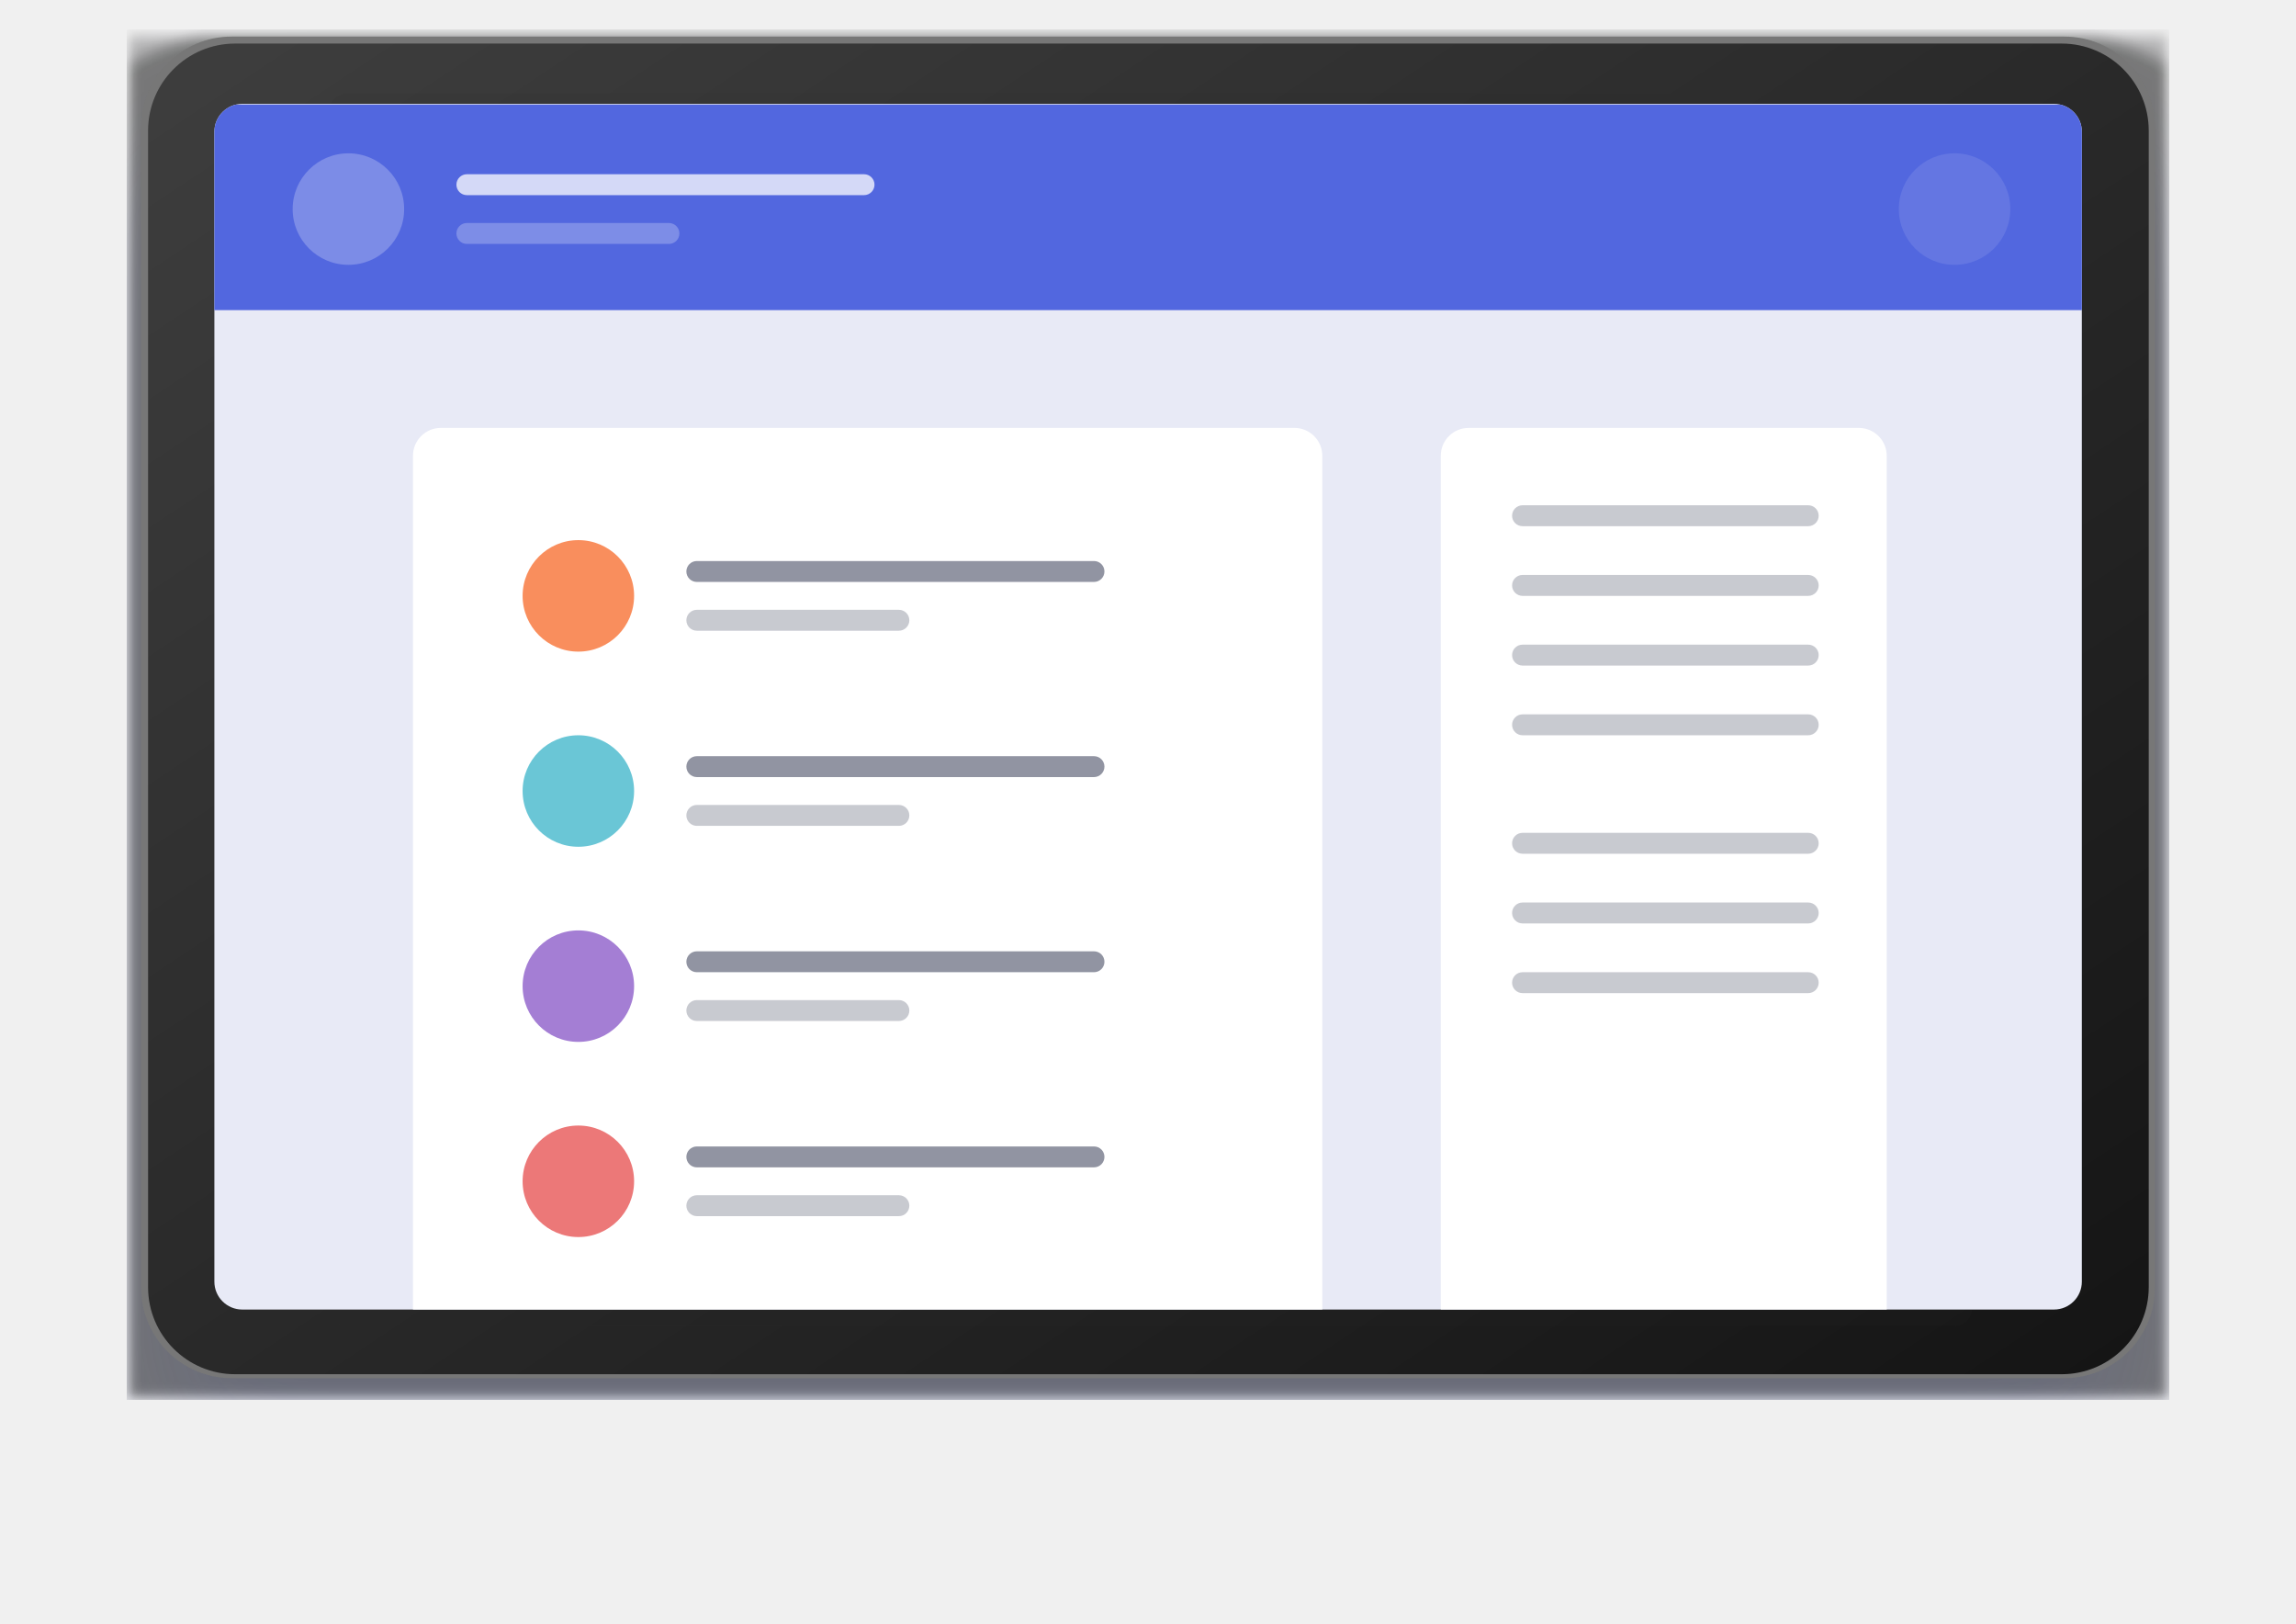
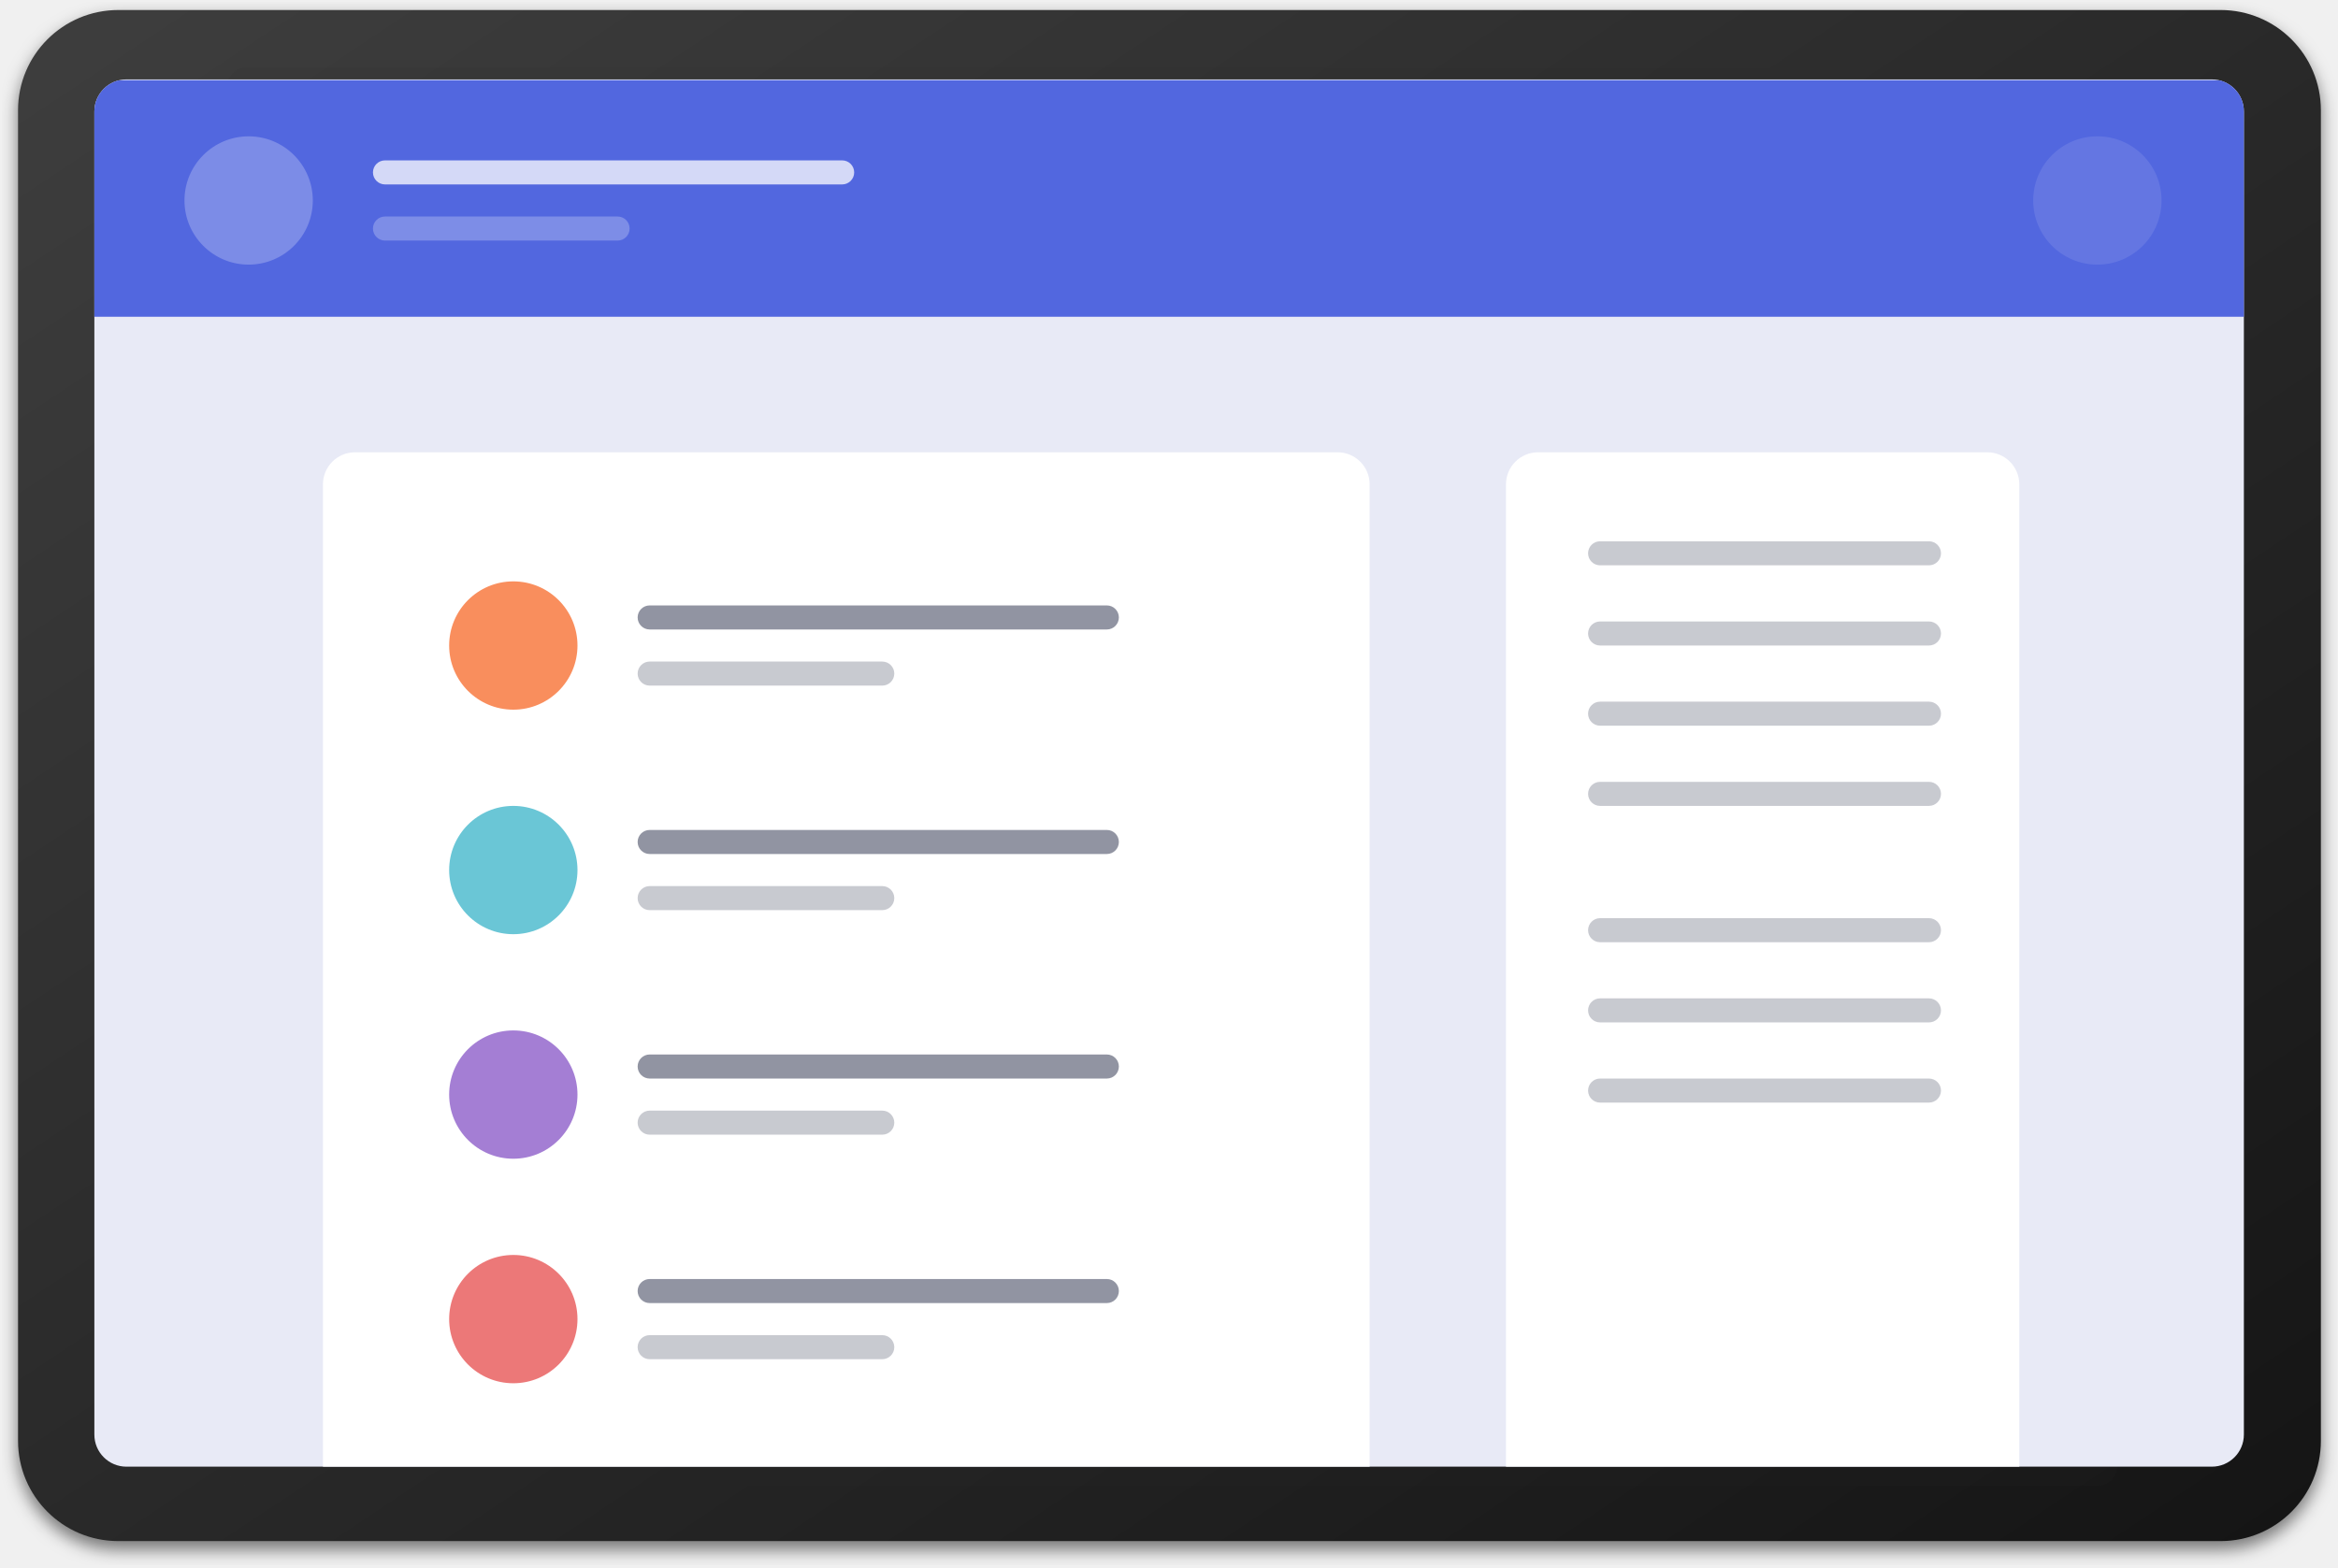
- <svg xmlns="http://www.w3.org/2000/svg" width="659" height="466" viewBox="0 0 659 466" fill="none">
+ <svg xmlns="http://www.w3.org/2000/svg" width="583" height="391" viewBox="0 0 583 391" fill="none">
  <g id="blue-tablet" filter="url(#filter0_d)">
    <g id="Group 40">
      <g id="Group 52">
-         <g id="Rectangle Copy 3" filter="url(#filter1_d)">
-           <rect x="40.5" y="10.5" width="578" height="385" rx="26" fill="#777777" />
-         </g>
-         <rect id="Rectangle Copy 5" x="42.5" y="12.5" width="574.23" height="381.865" rx="25" fill="url(#paint0_linear)" />
+         <rect id="Rectangle Copy 5" x="4.5" y="2.5" width="574.23" height="381.865" rx="25" fill="url(#paint0_linear)" />
        <g id="GoViral - Wordpress Theme">
-           <rect id="Mask Copy" opacity="0.1" x="94.531" y="26.803" width="471.463" height="353.756" rx="5" fill="#2A2A2A" />
-           <rect id="Mask" x="61.531" y="29.803" width="536" height="346" rx="8" fill="#E8EAF6" />
-           <mask id="mask0" mask-type="alpha" maskUnits="userSpaceOnUse" x="61" y="29" width="537" height="347">
-             <rect id="Mask_2" x="61.531" y="29.803" width="536" height="346" rx="8" fill="white" />
+           <rect id="Mask Copy" opacity="0.1" x="56.531" y="16.803" width="471.463" height="353.756" rx="5" fill="#2A2A2A" />
+           <rect id="Mask" x="23.53" y="19.803" width="536" height="346" rx="8" fill="#E8EAF6" />
+           <mask id="mask0" mask-type="alpha" maskUnits="userSpaceOnUse" x="23" y="19" width="537" height="347">
+             <rect id="Mask_2" x="23.53" y="19.803" width="536" height="346" rx="8" fill="white" />
          </mask>
          <g mask="url(#mask0)">
            <g id="Group 28">
-               <rect id="Rectangle" x="58" y="30" width="547" height="59" fill="#5267DF" />
+               <rect id="Rectangle" x="20" y="20" width="547" height="59" fill="#5267DF" />
              <g id="Group 7">
-                 <circle id="Oval" opacity="0.245" cx="100" cy="60" r="16" fill="white" />
-                 <circle id="Oval Copy" opacity="0.104" cx="561" cy="60" r="16" fill="white" />
+                 <circle id="Oval" opacity="0.245" cx="62" cy="50" r="16" fill="white" />
+                 <circle id="Oval Copy" opacity="0.104" cx="523" cy="50" r="16" fill="white" />
                <g id="Group 6">
-                   <rect id="Rectangle_2" opacity="0.75" x="131" y="50" width="120" height="6" rx="3" fill="white" />
-                   <rect id="Rectangle Copy 6" opacity="0.25" x="131" y="64" width="64" height="6" rx="3" fill="white" />
+                   <rect id="Rectangle_2" opacity="0.75" x="93" y="40" width="120" height="6" rx="3" fill="white" />
+                   <rect id="Rectangle Copy 6" opacity="0.25" x="93" y="54" width="64" height="6" rx="3" fill="white" />
                </g>
              </g>
            </g>
            <g id="Group 26">
-               <rect id="Rectangle_3" x="118.53" y="122.803" width="261" height="316" rx="8" fill="white" />
-               <rect id="Rectangle Copy 7" x="413.53" y="122.803" width="128" height="316" rx="8" fill="white" />
-               <rect id="Rectangle_4" opacity="0.5" x="197" y="161" width="120" height="6" rx="3" fill="#242A45" />
+               <rect id="Rectangle_3" x="80.531" y="112.803" width="261" height="316" rx="8" fill="white" />
+               <rect id="Rectangle Copy 7" x="375.53" y="112.803" width="128" height="316" rx="8" fill="white" />
+               <rect id="Rectangle_4" opacity="0.5" x="159" y="151" width="120" height="6" rx="3" fill="#242A45" />
            </g>
          </g>
        </g>
      </g>
    </g>
    <g id="Group 29">
-       <circle id="Oval_2" cx="166" cy="171" r="16" fill="#F98E5D" />
-       <rect id="Rectangle_5" opacity="0.25" x="434" y="145" width="88" height="6" rx="3" fill="#242A45" />
-       <rect id="Rectangle Copy 8" opacity="0.25" x="434" y="165" width="88" height="6" rx="3" fill="#242A45" />
-       <rect id="Rectangle Copy 9" opacity="0.25" x="434" y="185" width="88" height="6" rx="3" fill="#242A45" />
-       <rect id="Rectangle Copy 10" opacity="0.25" x="434" y="205" width="88" height="6" rx="3" fill="#242A45" />
-       <rect id="Rectangle Copy 11" opacity="0.25" x="434" y="239" width="88" height="6" rx="3" fill="#242A45" />
-       <rect id="Rectangle Copy 12" opacity="0.25" x="434" y="259" width="88" height="6" rx="3" fill="#242A45" />
-       <rect id="Rectangle Copy 13" opacity="0.25" x="434" y="279" width="88" height="6" rx="3" fill="#242A45" />
-       <rect id="Rectangle Copy 6_2" opacity="0.25" x="197" y="175" width="64" height="6" rx="3" fill="#242A45" />
+       <circle id="Oval_2" cx="128" cy="161" r="16" fill="#F98E5D" />
+       <rect id="Rectangle_5" opacity="0.25" x="396" y="135" width="88" height="6" rx="3" fill="#242A45" />
+       <rect id="Rectangle Copy 8" opacity="0.25" x="396" y="155" width="88" height="6" rx="3" fill="#242A45" />
+       <rect id="Rectangle Copy 9" opacity="0.25" x="396" y="175" width="88" height="6" rx="3" fill="#242A45" />
+       <rect id="Rectangle Copy 10" opacity="0.25" x="396" y="195" width="88" height="6" rx="3" fill="#242A45" />
+       <rect id="Rectangle Copy 11" opacity="0.25" x="396" y="229" width="88" height="6" rx="3" fill="#242A45" />
+       <rect id="Rectangle Copy 12" opacity="0.25" x="396" y="249" width="88" height="6" rx="3" fill="#242A45" />
+       <rect id="Rectangle Copy 13" opacity="0.25" x="396" y="269" width="88" height="6" rx="3" fill="#242A45" />
+       <rect id="Rectangle Copy 6_2" opacity="0.25" x="159" y="165" width="64" height="6" rx="3" fill="#242A45" />
    </g>
    <g id="Group 29 Copy">
-       <circle id="Oval_3" cx="166" cy="227" r="16" fill="#6AC6D6" />
-       <rect id="Rectangle_6" opacity="0.5" x="197" y="217" width="120" height="6" rx="3" fill="#242A45" />
-       <rect id="Rectangle Copy 6_3" opacity="0.25" x="197" y="231" width="64" height="6" rx="3" fill="#242A45" />
+       <circle id="Oval_3" cx="128" cy="217" r="16" fill="#6AC6D6" />
+       <rect id="Rectangle_6" opacity="0.5" x="159" y="207" width="120" height="6" rx="3" fill="#242A45" />
+       <rect id="Rectangle Copy 6_3" opacity="0.25" x="159" y="221" width="64" height="6" rx="3" fill="#242A45" />
    </g>
    <g id="Group 29 Copy 2">
-       <circle id="Oval_4" cx="166" cy="283" r="16" fill="#A47ED4" />
-       <rect id="Rectangle_7" opacity="0.5" x="197" y="273" width="120" height="6" rx="3" fill="#242A45" />
-       <rect id="Rectangle Copy 6_4" opacity="0.25" x="197" y="287" width="64" height="6" rx="3" fill="#242A45" />
+       <circle id="Oval_4" cx="128" cy="273" r="16" fill="#A47ED4" />
+       <rect id="Rectangle_7" opacity="0.5" x="159" y="263" width="120" height="6" rx="3" fill="#242A45" />
+       <rect id="Rectangle Copy 6_4" opacity="0.25" x="159" y="277" width="64" height="6" rx="3" fill="#242A45" />
    </g>
    <g id="Group 29 Copy 3">
-       <circle id="Oval_5" cx="166" cy="339" r="16" fill="#EC7878" />
-       <rect id="Rectangle_8" opacity="0.5" x="197" y="329" width="120" height="6" rx="3" fill="#242A45" />
-       <rect id="Rectangle Copy 6_5" opacity="0.25" x="197" y="343" width="64" height="6" rx="3" fill="#242A45" />
+       <circle id="Oval_5" cx="128" cy="329" r="16" fill="#EC7878" />
+       <rect id="Rectangle_8" opacity="0.5" x="159" y="319" width="120" height="6" rx="3" fill="#242A45" />
+       <rect id="Rectangle Copy 6_5" opacity="0.25" x="159" y="333" width="64" height="6" rx="3" fill="#242A45" />
    </g>
  </g>
  <defs>
-     <filter id="filter0_d" x="36.5" y="8.5" width="586" height="393" filterUnits="userSpaceOnUse" color-interpolation-filters="sRGB">
+     <filter id="filter0_d" x="0.5" y="0.5" width="582.23" height="389.865" filterUnits="userSpaceOnUse" color-interpolation-filters="sRGB">
      <feFlood flood-opacity="0" result="BackgroundImageFix" />
      <feColorMatrix in="SourceAlpha" type="matrix" values="0 0 0 0 0 0 0 0 0 0 0 0 0 0 0 0 0 0 127 0" />
      <feOffset dy="2" />
      <feGaussianBlur stdDeviation="2" />
      <feColorMatrix type="matrix" values="0 0 0 0 0 0 0 0 0 0 0 0 0 0 0 0 0 0 0.5 0" />
      <feBlend mode="normal" in2="BackgroundImageFix" result="effect1_dropShadow" />
      <feBlend mode="normal" in="SourceGraphic" in2="effect1_dropShadow" result="shape" />
    </filter>
-     <filter id="filter1_d" x="0.5" y="0.5" width="658" height="465" filterUnits="userSpaceOnUse" color-interpolation-filters="sRGB">
-       <feFlood flood-opacity="0" result="BackgroundImageFix" />
-       <feColorMatrix in="SourceAlpha" type="matrix" values="0 0 0 0 0 0 0 0 0 0 0 0 0 0 0 0 0 0 127 0" />
-       <feOffset dy="30" />
-       <feGaussianBlur stdDeviation="20" />
-       <feColorMatrix type="matrix" values="0 0 0 0 0.182 0 0 0 0 0.231 0 0 0 0 0.506 0 0 0 0.2 0" />
-       <feBlend mode="normal" in2="BackgroundImageFix" result="effect1_dropShadow" />
-       <feBlend mode="normal" in="SourceGraphic" in2="effect1_dropShadow" result="shape" />
-     </filter>
-     <linearGradient id="paint0_linear" x1="888.042" y1="206.406" x2="548.325" y2="-304.444" gradientUnits="userSpaceOnUse">
+     <linearGradient id="paint0_linear" x1="850.042" y1="196.406" x2="510.325" y2="-314.444" gradientUnits="userSpaceOnUse">
      <stop stop-color="#151515" />
      <stop offset="1" stop-color="#3D3D3D" />
    </linearGradient>
  </defs>
</svg>
